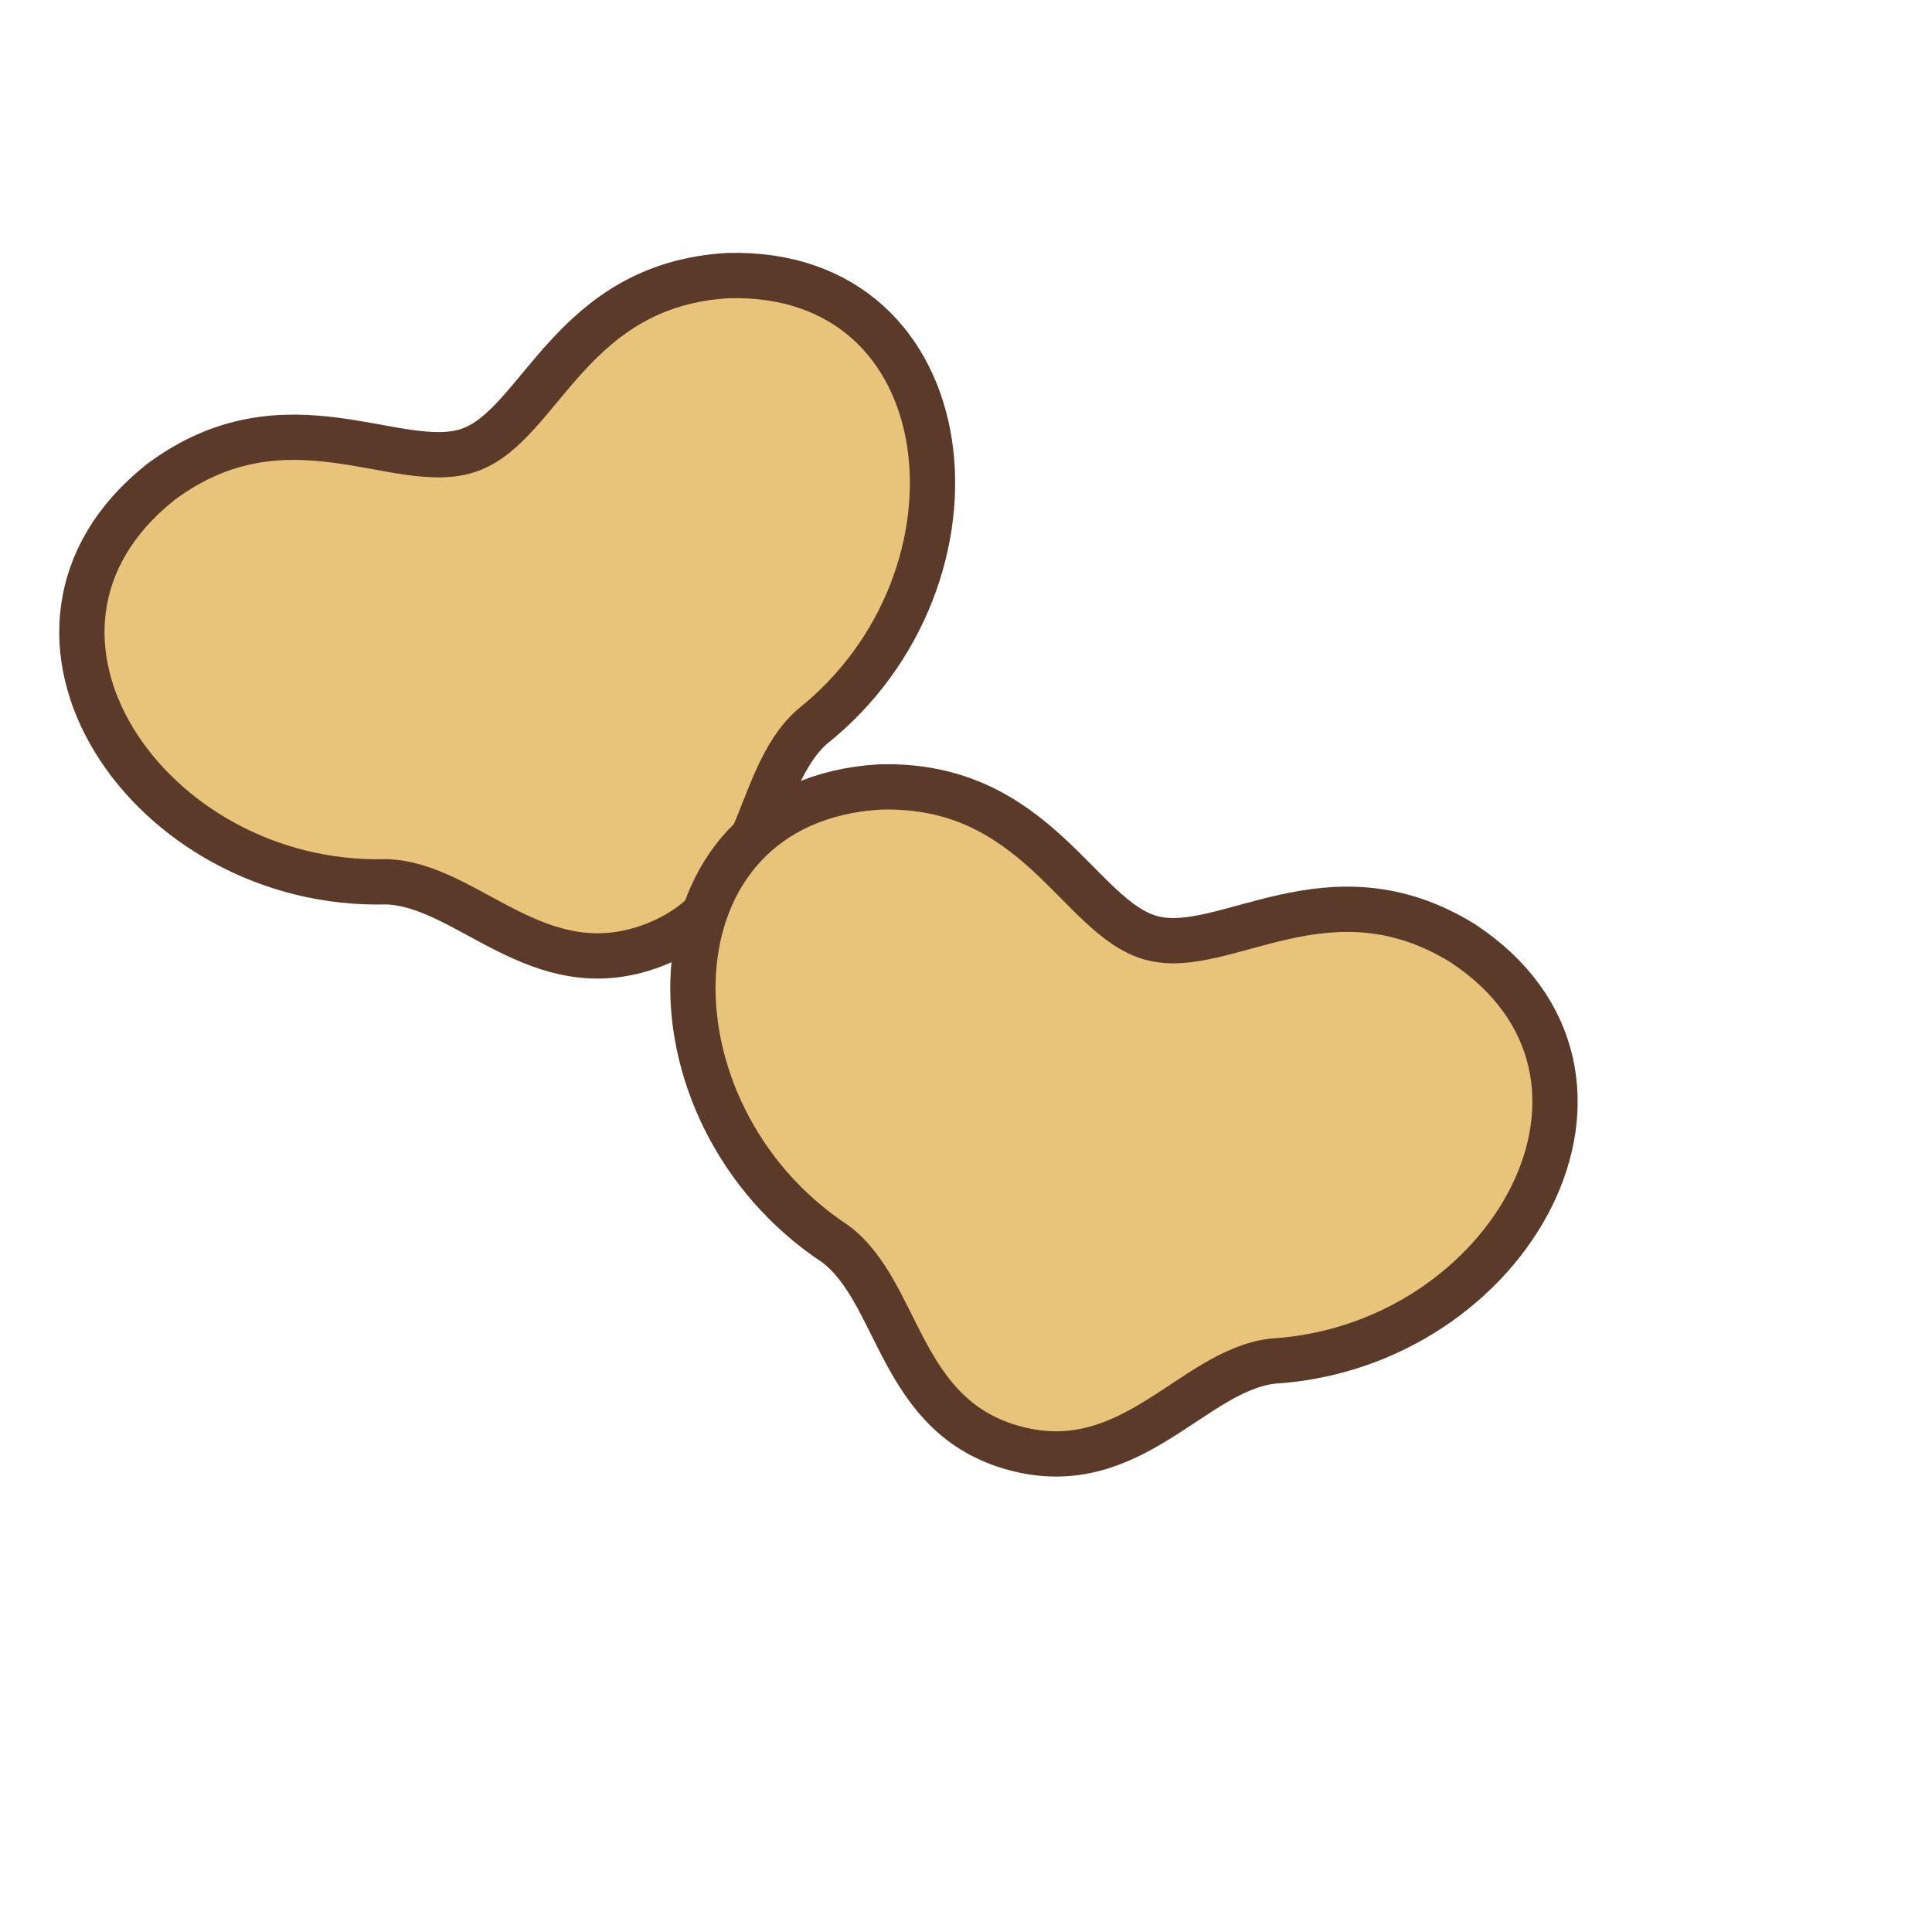
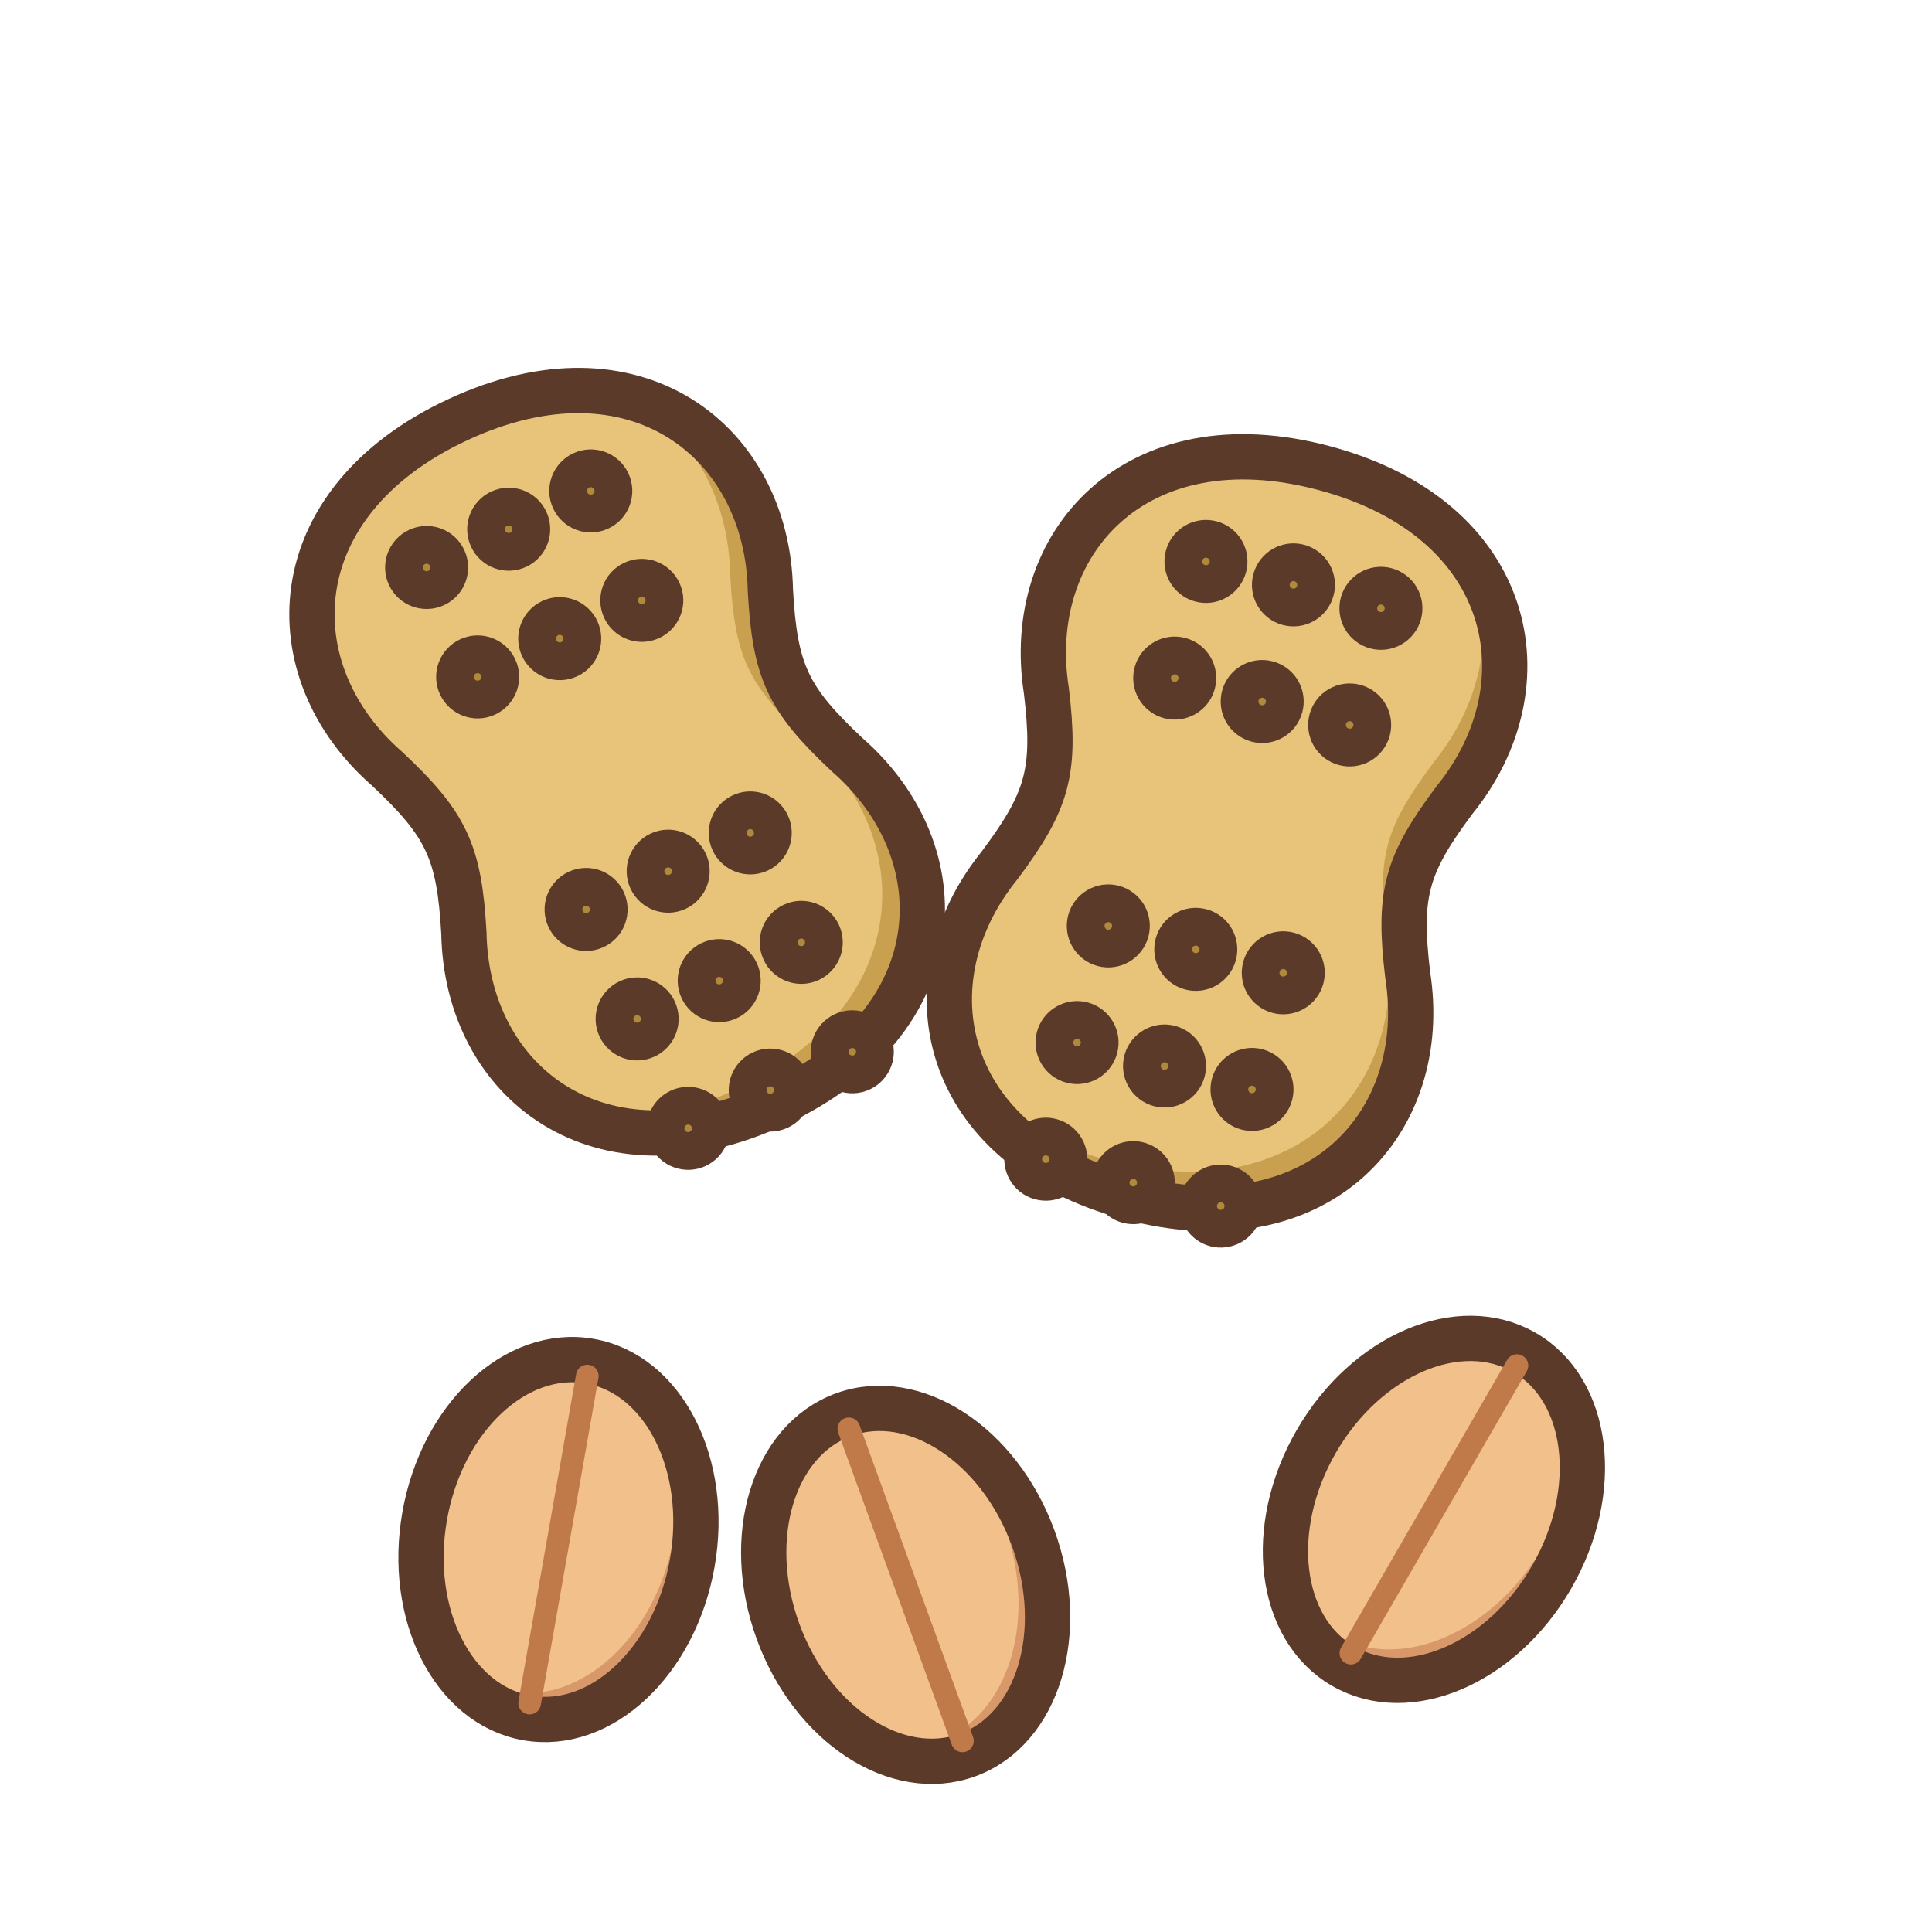
<svg xmlns="http://www.w3.org/2000/svg" viewBox="0 0 256 256">
  <g stroke="#5b3a29" stroke-width="6" stroke-linejoin="round" stroke-linecap="round">
-     <path d="M50 110c-30-10-40-50-10-60 20-6 30 10 40 10s20-16 40-10c30 10 20 50-10 60-10 4-14 20-30 20s-20-16-30-20z" fill="#e8c47a" transform="rotate(-20 70 110)" />
-     <path d="M110 170c-30-10-40-50-10-60 20-6 30 10 40 10s20-16 40-10c30 10 20 50-10 60-10 4-14 20-30 20s-20-16-30-20z" fill="#e8c47a" transform="rotate(15 130 170)" />
+     <g transform="translate(86 110) rotate(-25)">
+       <defs>
+         <path id="s5" d="M0 -60c26 0 36 20 28 38-4 10-4 14 0 24 8 18-2 38-28 38s-36-20-28-38c4-10 4-14 0-24-8-18 2-38 28-38z" />
+         <clipPath id="cs5">
+           <use href="#s5" />
+         </clipPath>
+       </defs>
+       <use href="#s5" fill="#c9a050" stroke="none" />
+       <g clip-path="url(#cs5)">
+         <use href="#s5" fill="#e8c47a" stroke="none" transform="translate(-4 -4)" />
+       </g>
+       <use href="#s5" fill="none" />
+       <circle cx="-12" cy="-44" r="2.5" fill="#b08a3a" />
+       <circle cx="-12" cy="-28" r="2.5" fill="#b08a3a" />
+       <circle cx="-12" cy="6" r="2.5" fill="#b08a3a" />
+       <circle cx="-12" cy="22" r="2.5" fill="#b08a3a" />
+       <circle cx="-12" cy="38" r="2.5" fill="#b08a3a" />
+       <circle cx="0" cy="-44" r="2.5" fill="#b08a3a" />
+       <circle cx="0" cy="-28" r="2.5" fill="#b08a3a" />
+       <circle cx="0" cy="6" r="2.5" fill="#b08a3a" />
+       <circle cx="0" cy="22" r="2.5" fill="#b08a3a" />
+       <circle cx="0" cy="38" r="2.5" fill="#b08a3a" />
+       <circle cx="12" cy="-44" r="2.5" fill="#b08a3a" />
+       <circle cx="12" cy="-28" r="2.5" fill="#b08a3a" />
+       <circle cx="12" cy="6" r="2.5" fill="#b08a3a" />
+       <circle cx="12" cy="22" r="2.5" fill="#b08a3a" />
+       <circle cx="12" cy="38" r="2.5" fill="#b08a3a" />
+     </g>
+     <g transform="translate(160 120) rotate(15)">
+       <defs>
+         <path id="s6" d="M0 -60c26 0 36 20 28 38-4 10-4 14 0 24 8 18-2 38-28 38s-36-20-28-38c4-10 4-14 0-24-8-18 2-38 28-38z" />
+         <clipPath id="cs6">
+           <use href="#s6" />
+         </clipPath>
+       </defs>
+       <use href="#s6" fill="#c9a050" stroke="none" />
+       <g clip-path="url(#cs6)">
+         <use href="#s6" fill="#e8c47a" stroke="none" transform="translate(-4 -4)" />
+       </g>
+       <use href="#s6" fill="none" />
+       <circle cx="-12" cy="-44" r="2.5" fill="#b08a3a" />
+       <circle cx="-12" cy="-28" r="2.5" fill="#b08a3a" />
+       <circle cx="-12" cy="6" r="2.5" fill="#b08a3a" />
+       <circle cx="-12" cy="22" r="2.5" fill="#b08a3a" />
+       <circle cx="-12" cy="38" r="2.5" fill="#b08a3a" />
+       <circle cx="0" cy="-44" r="2.5" fill="#b08a3a" />
+       <circle cx="0" cy="-28" r="2.5" fill="#b08a3a" />
+       <circle cx="0" cy="6" r="2.5" fill="#b08a3a" />
+       <circle cx="0" cy="22" r="2.5" fill="#b08a3a" />
+       <circle cx="0" cy="38" r="2.5" fill="#b08a3a" />
+       <circle cx="12" cy="-44" r="2.5" fill="#b08a3a" />
+       <circle cx="12" cy="-28" r="2.5" fill="#b08a3a" />
+       <circle cx="12" cy="6" r="2.5" fill="#b08a3a" />
+       <circle cx="12" cy="22" r="2.5" fill="#b08a3a" />
+       <circle cx="12" cy="38" r="2.5" fill="#b08a3a" />
+     </g>
+     <g transform="translate(74 204) rotate(10)">
+       <defs>
+         <ellipse id="s7" cx="0" cy="0" rx="18" ry="24" />
+         <clipPath id="cs7">
+           <use href="#s7" />
+         </clipPath>
+       </defs>
+       <use href="#s7" fill="#d8986a" stroke="none" />
+       <g clip-path="url(#cs7)">
+         <use href="#s7" fill="#f2c08a" stroke="none" transform="translate(-3 -3)" />
+       </g>
+       <use href="#s7" fill="none" />
+       <path d="M0 -22v44" stroke="#c07a4a" stroke-width="3" />
+     </g>
+     <g transform="translate(120 210) rotate(-20)">
+       <defs>
+         <ellipse id="s8" cx="0" cy="0" rx="18" ry="24" />
+         <clipPath id="cs8">
+           <use href="#s8" />
+         </clipPath>
+       </defs>
+       <use href="#s8" fill="#d8986a" stroke="none" />
+       <g clip-path="url(#cs8)">
+         <use href="#s8" fill="#f2c08a" stroke="none" transform="translate(-3 -3)" />
+       </g>
+       <use href="#s8" fill="none" />
+       <path d="M0 -22v44" stroke="#c07a4a" stroke-width="3" />
+     </g>
+     <g transform="translate(190 200) rotate(30)">
+       <defs>
+         <ellipse id="s9" cx="0" cy="0" rx="18" ry="24" />
+         <clipPath id="cs9">
+           <use href="#s9" />
+         </clipPath>
+       </defs>
+       <use href="#s9" fill="#d8986a" stroke="none" />
+       <g clip-path="url(#cs9)">
+         <use href="#s9" fill="#f2c08a" stroke="none" transform="translate(-3 -3)" />
+       </g>
+       <use href="#s9" fill="none" />
+       <path d="M0 -22v44" stroke="#c07a4a" stroke-width="3" />
+     </g>
  </g>
</svg>
